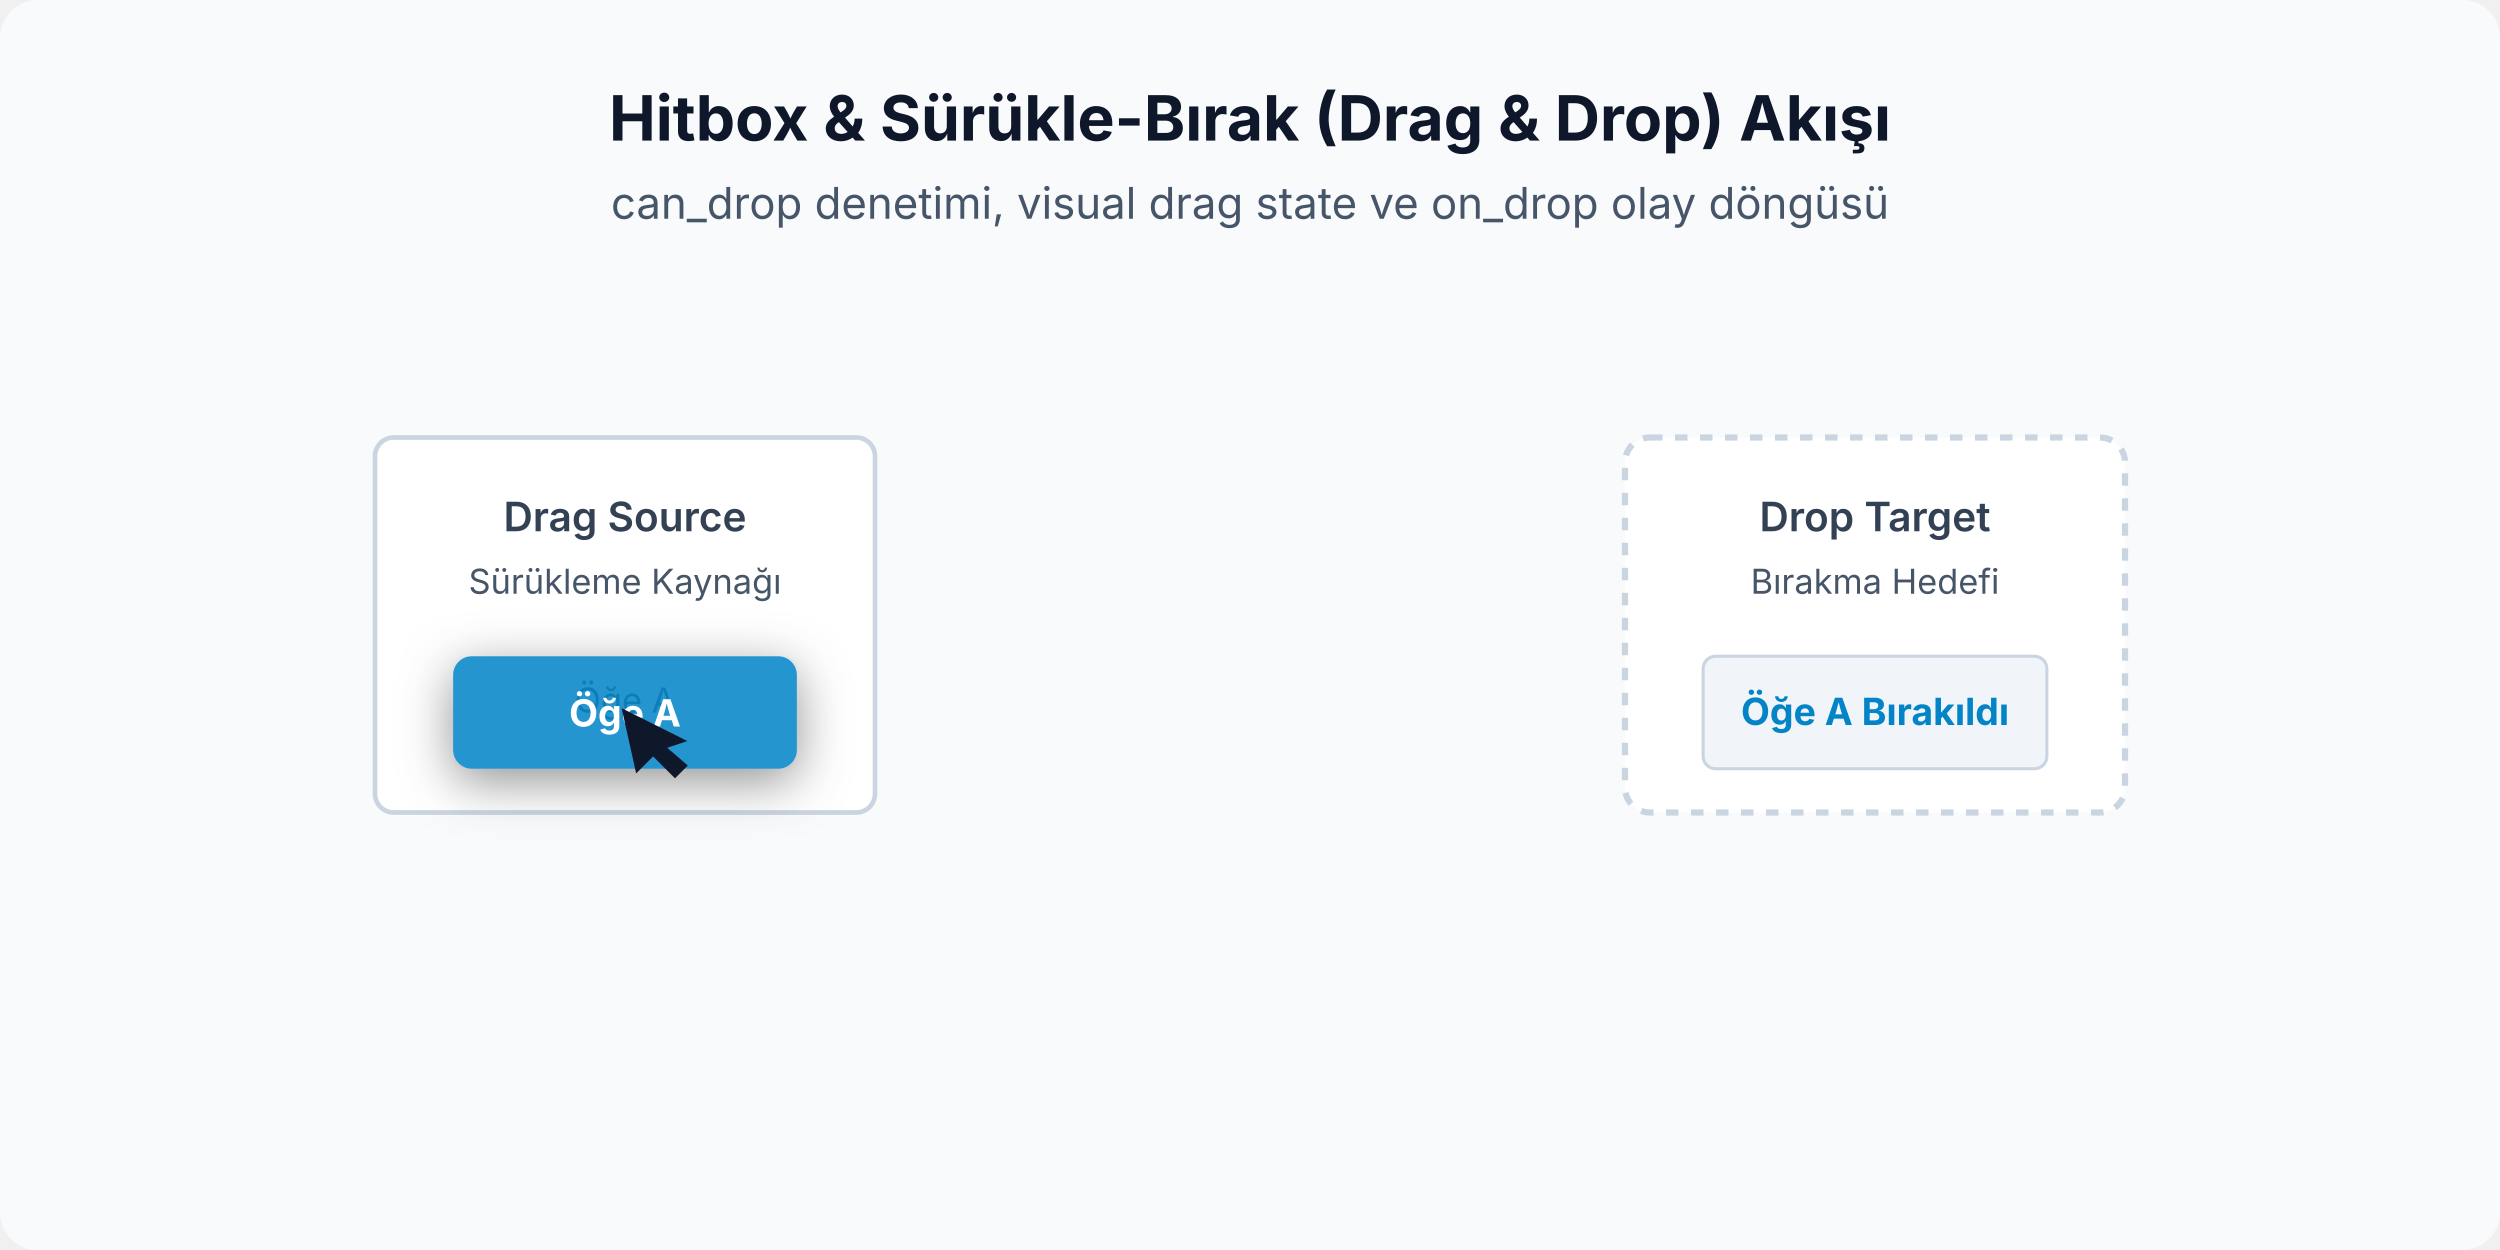
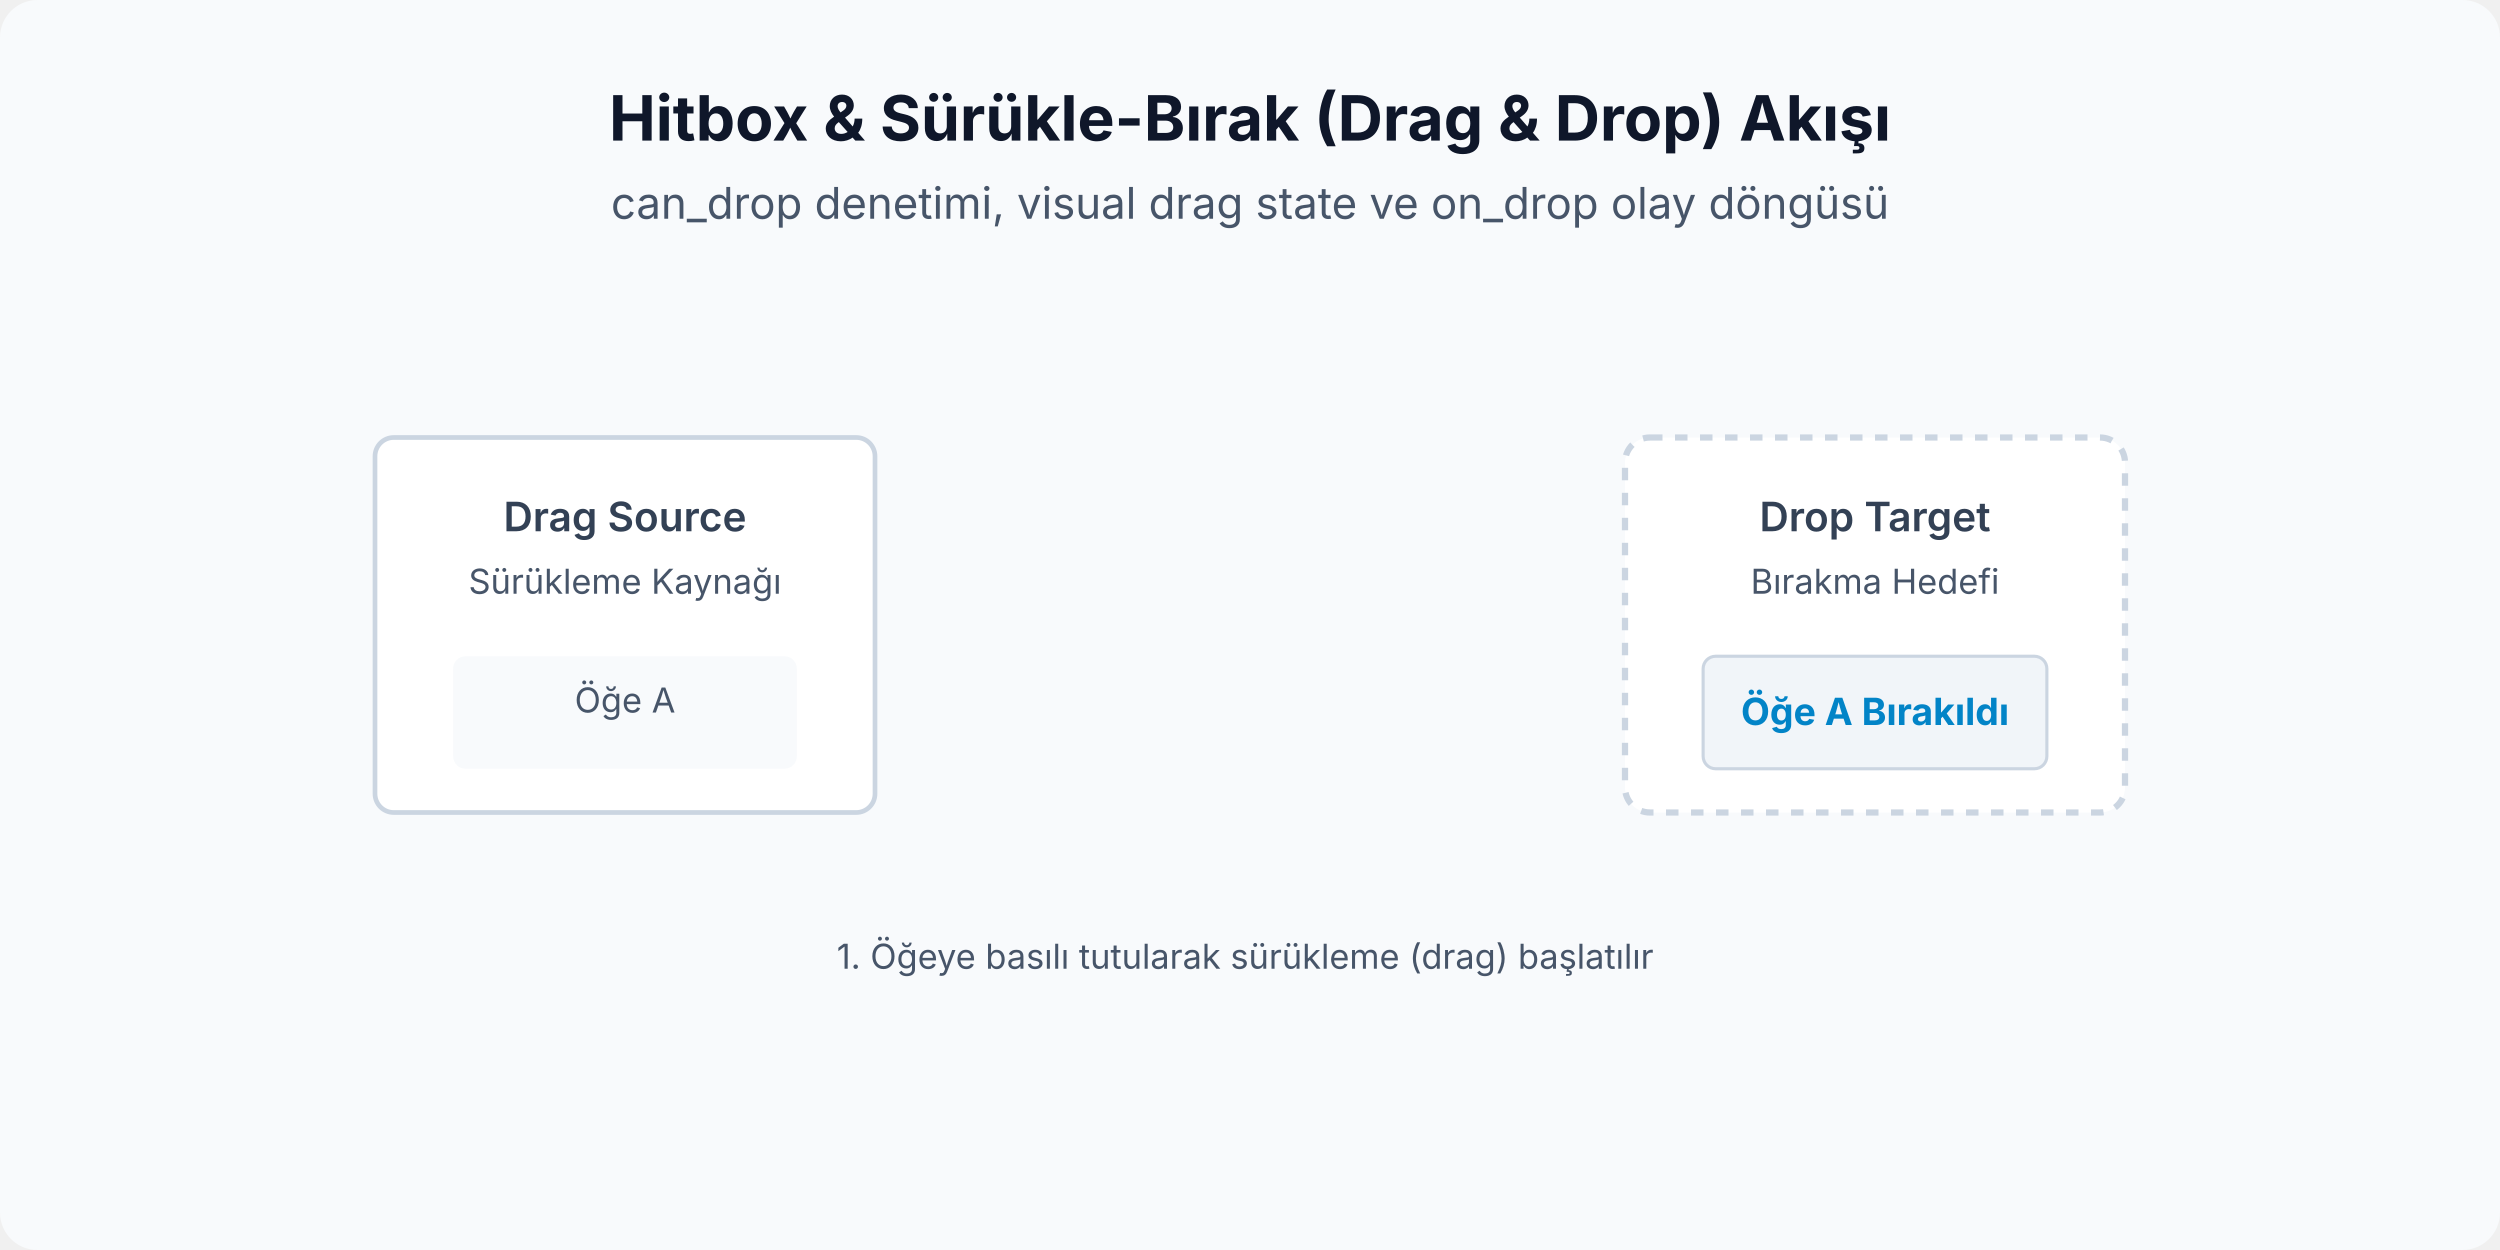
<svg xmlns="http://www.w3.org/2000/svg" viewBox="0 0 800 400">
  <defs>
    <style>
      .bg { fill: #f8fafc; rx: 12px; }
      .title { font-family: system-ui, -apple-system, sans-serif; font-weight: 700; font-size: 20px; fill: #0f172a; text-anchor: middle; }
      .sub { font-family: system-ui, -apple-system, sans-serif; font-size: 14px; fill: #475569; text-anchor: middle; }
      
      /* Source and target styles */
      .source-rect { fill: #ffffff; stroke: #cbd5e1; stroke-width: 1.5; rx: 6px; }
      .target-rect { fill: #ffffff; stroke: #cbd5e1; stroke-width: 2; stroke-dasharray: 4 4; rx: 8px; }
      
      .text-lbl { font-family: system-ui, -apple-system, sans-serif; font-weight: 600; font-size: 13px; fill: #334155; text-anchor: middle; }
      .text-desc { font-family: system-ui, -apple-system, sans-serif; font-size: 11px; fill: #475569; text-anchor: middle; }

      /* Animasyonlu Elemanlar */
      .drag-item { fill: #0284c7; rx: 6px; }
      .item-txt { font-family: system-ui, -apple-system, sans-serif; font-weight: bold; font-size: 12px; fill: #ffffff; text-anchor: middle; dominant-baseline: middle; }
      
      /* Target State Animations */
      @keyframes anim-target {
        0%, 30%, 100% { stroke: #cbd5e1; fill: #ffffff; }
        40%, 70% { stroke: #059669; fill: #d1fae5; filter: drop-shadow(0 0 6px rgba(16,185,129,0.3)); }
        75%, 95% { stroke: #0284c7; fill: #ffffff; }
      }
      .target-animated { animation: anim-target 8s infinite ease-in-out; }

-       /* Dragging Motion (Cursor + Drag Item) */
-       @keyframes anim-drag {
-         0% { transform: translate(0px, 0px); opacity: 0; }
-         15% { transform: translate(0px, 0px); opacity: 1; }
-         /* Move to Target */
-         40%, 70% { transform: translate(320px, 0px); opacity: 1; }
-         /* Drop &amp; Reset */
-         75% { transform: translate(320px, 0px); opacity: 0; }
-         100% { transform: translate(0px, 0px); opacity: 0; }
-       }
-       .drag-group { animation: anim-drag 8s infinite ease-in-out; }
- 
      /* Target Content Change animation */
      @keyframes anim-target-text {
        0%, 74% { opacity: 0; }
        75%, 95% { opacity: 1; }
        100% { opacity: 0; }
      }
      .target-content-text { animation: anim-target-text 8s infinite linear; font-family: system-ui, -apple-system, sans-serif; font-weight: bold; font-size: 12px; fill: #0284c7; text-anchor: middle; }
+       .txt-green { fill: #047857; }
+       .txt-blue { fill: #0284c7; }
    </style>
  </defs>
  <rect width="800" height="400" class="bg" />
  <text x="400" y="45" class="title">Hitbox &amp; Sürükle-Bırak (Drag &amp; Drop) Akışı</text>
  <text x="400" y="70" class="sub">can_drop denetimi, visual drag state ve on_drop olay döngüsü</text>
  <g transform="translate(120, 140)">
    <rect width="160" height="120" class="source-rect" />
    <text x="80" y="30" class="text-lbl">Drag Source</text>
    <text x="80" y="50" class="text-desc">Sürükleme Kaynağı</text>
    <rect x="25" y="70" width="110" height="36" fill="#f1f5f9" rx="4" opacity="0.5" />
    <text x="80" y="88" class="text-desc" font-size="10">Öğe A</text>
  </g>
  <g transform="translate(520, 140)">
    <rect width="160" height="120" class="target-rect target-animated" />
    <text x="80" y="30" class="text-lbl">Drop Target</text>
    <text x="80" y="50" class="text-desc">Bırakma Hedefi</text>
    <g transform="translate(25, 70)">
      <rect width="110" height="36" fill="#f1f5f9" rx="4" stroke="#cbd5e1" stroke-width="1" />
      <text x="55" y="22" class="target-content-text">Öğe A Bırakıldı</text>
    </g>
  </g>
-   <g class="drag-group" transform="translate(145, 210)">
+   <g transform="translate(145 210)" opacity="0">
+     <animateTransform attributeName="transform" type="translate" dur="8s" repeatCount="indefinite" values="145 210;145 210;345 210;545 210;545 210;145 210" keyTimes="0;0.15;0.32;0.55;0.75;1" calcMode="spline" keySplines="0 0 1 1;0.42 0 0.58 1;0.42 0 0.58 1;0 0 1 1;0.42 0 0.58 1" />
+     <animate attributeName="opacity" dur="8s" repeatCount="indefinite" values="0;1;1;1;0;0" keyTimes="0;0.15;0.55;0.70;0.75;1" />
    <rect width="110" height="36" class="drag-item" opacity="0.85" filter="drop-shadow(0 4px 8px rgba(0,0,0,0.5))" />
    <text x="55" y="18" class="item-txt">Öğe A</text>
    <g transform="translate(55, 18)">
      <polygon points="0,0 4,18 9,13 16,20 19,17 12,11 18,9" fill="#0f172a" stroke="#0f172a" stroke-width="1.5" />
    </g>
  </g>
  <g transform="translate(400, 310)">
-     <style>
-       @keyframes text-state-1 { 0%, 15%, 80%, 100% { opacity: 1; } 20%, 75% { opacity: 0; } }
-       @keyframes text-state-2 { 0%, 20% { opacity: 0; } 25%, 65% { opacity: 1; } 70%, 100% { opacity: 0; } }
-       @keyframes text-state-3 { 0%, 70% { opacity: 0; } 75% { opacity: 1; } 95%, 100% { opacity: 0; } }
-       .txt-s1 { animation: text-state-1 8s infinite linear; }
-       .txt-s2 { animation: text-state-2 8s infinite linear; }
-       .txt-s3 { animation: text-state-3 8s infinite linear; }
-       .txt-labels text { opacity: 0; }
-     </style>
    <g class="txt-labels">
-       <text class="txt-s1 text-desc">1. Öğeye basılı tutularak sürükleme (drag) başlatılır</text>
-       <text class="txt-s2 text-desc" fill="#059669">2. can_drop denetlenir → Hedef onay verdi (Active Green)</text>
-       <text class="txt-s3 text-desc" fill="#0284c7">3. on_drop tetiklenir → Veri aktarımı tamamlandı</text>
+       <text class="text-desc" opacity="1">1. Öğeye basılı tutularak sürükleme (drag) başlatılır
+         <animate attributeName="opacity" dur="8s" repeatCount="indefinite" values="1;1;0;0;1" keyTimes="0;0.15;0.20;0.80;1" />
+       </text>
+       <text class="text-desc txt-green" opacity="0">2. can_drop denetlenir → Hedef onay verdi (Active Green)
+         <animate attributeName="opacity" dur="8s" repeatCount="indefinite" values="0;0;1;1;0;0" keyTimes="0;0.20;0.25;0.65;0.70;1" />
+       </text>
+       <text class="text-desc txt-blue" opacity="0">3. on_drop tetiklenir → Veri aktarımı tamamlandı
+         <animate attributeName="opacity" dur="8s" repeatCount="indefinite" values="0;0;1;1;0;0" keyTimes="0;0.70;0.75;0.95;0.99;1" />
+       </text>
    </g>
  </g>
</svg>
